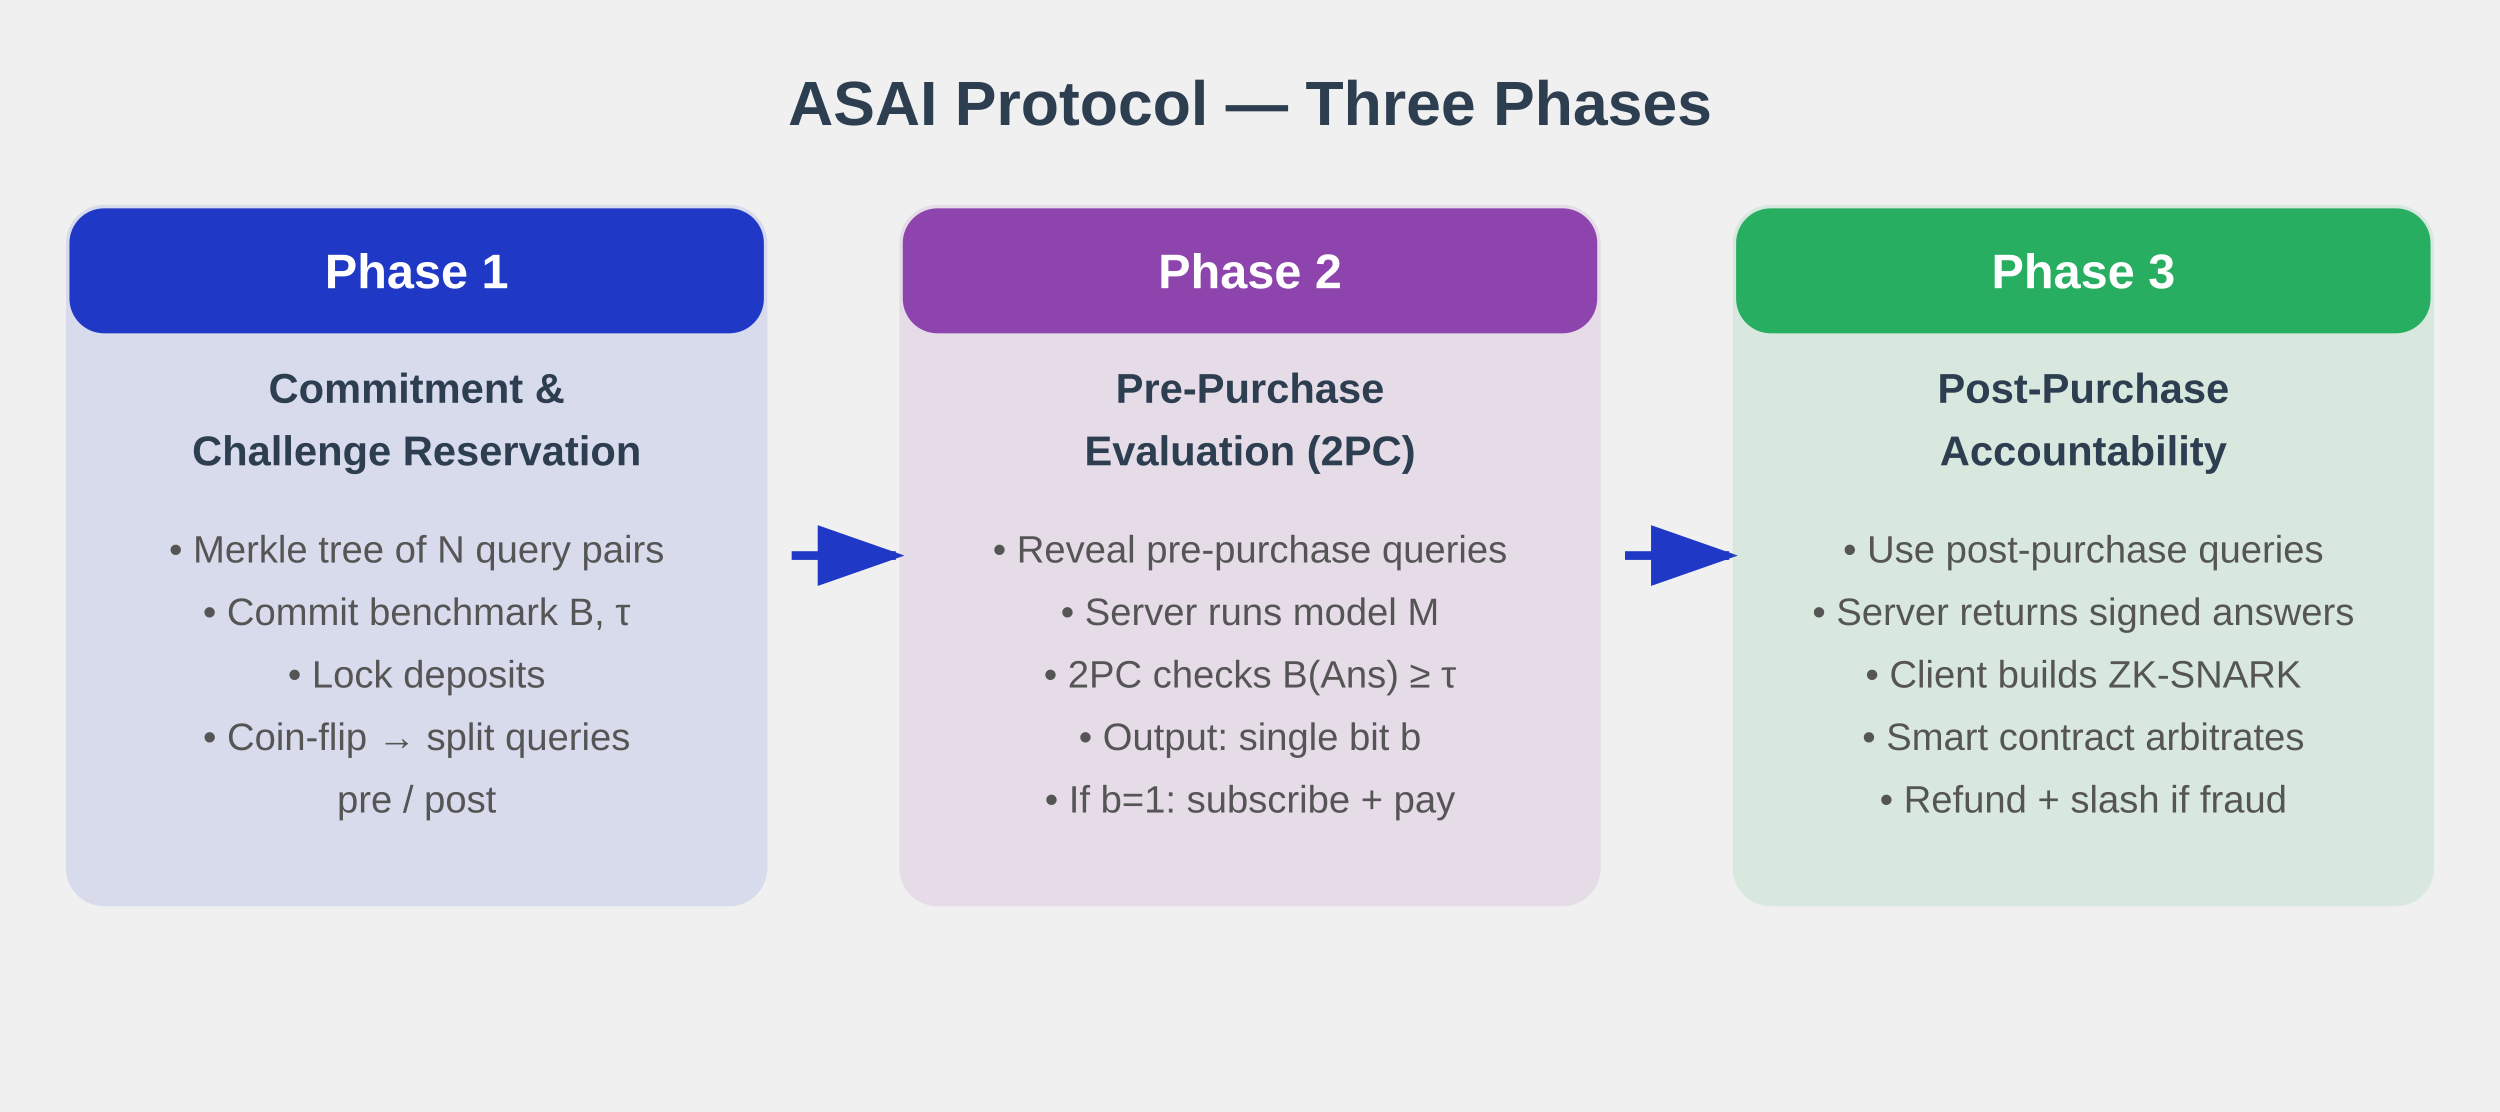
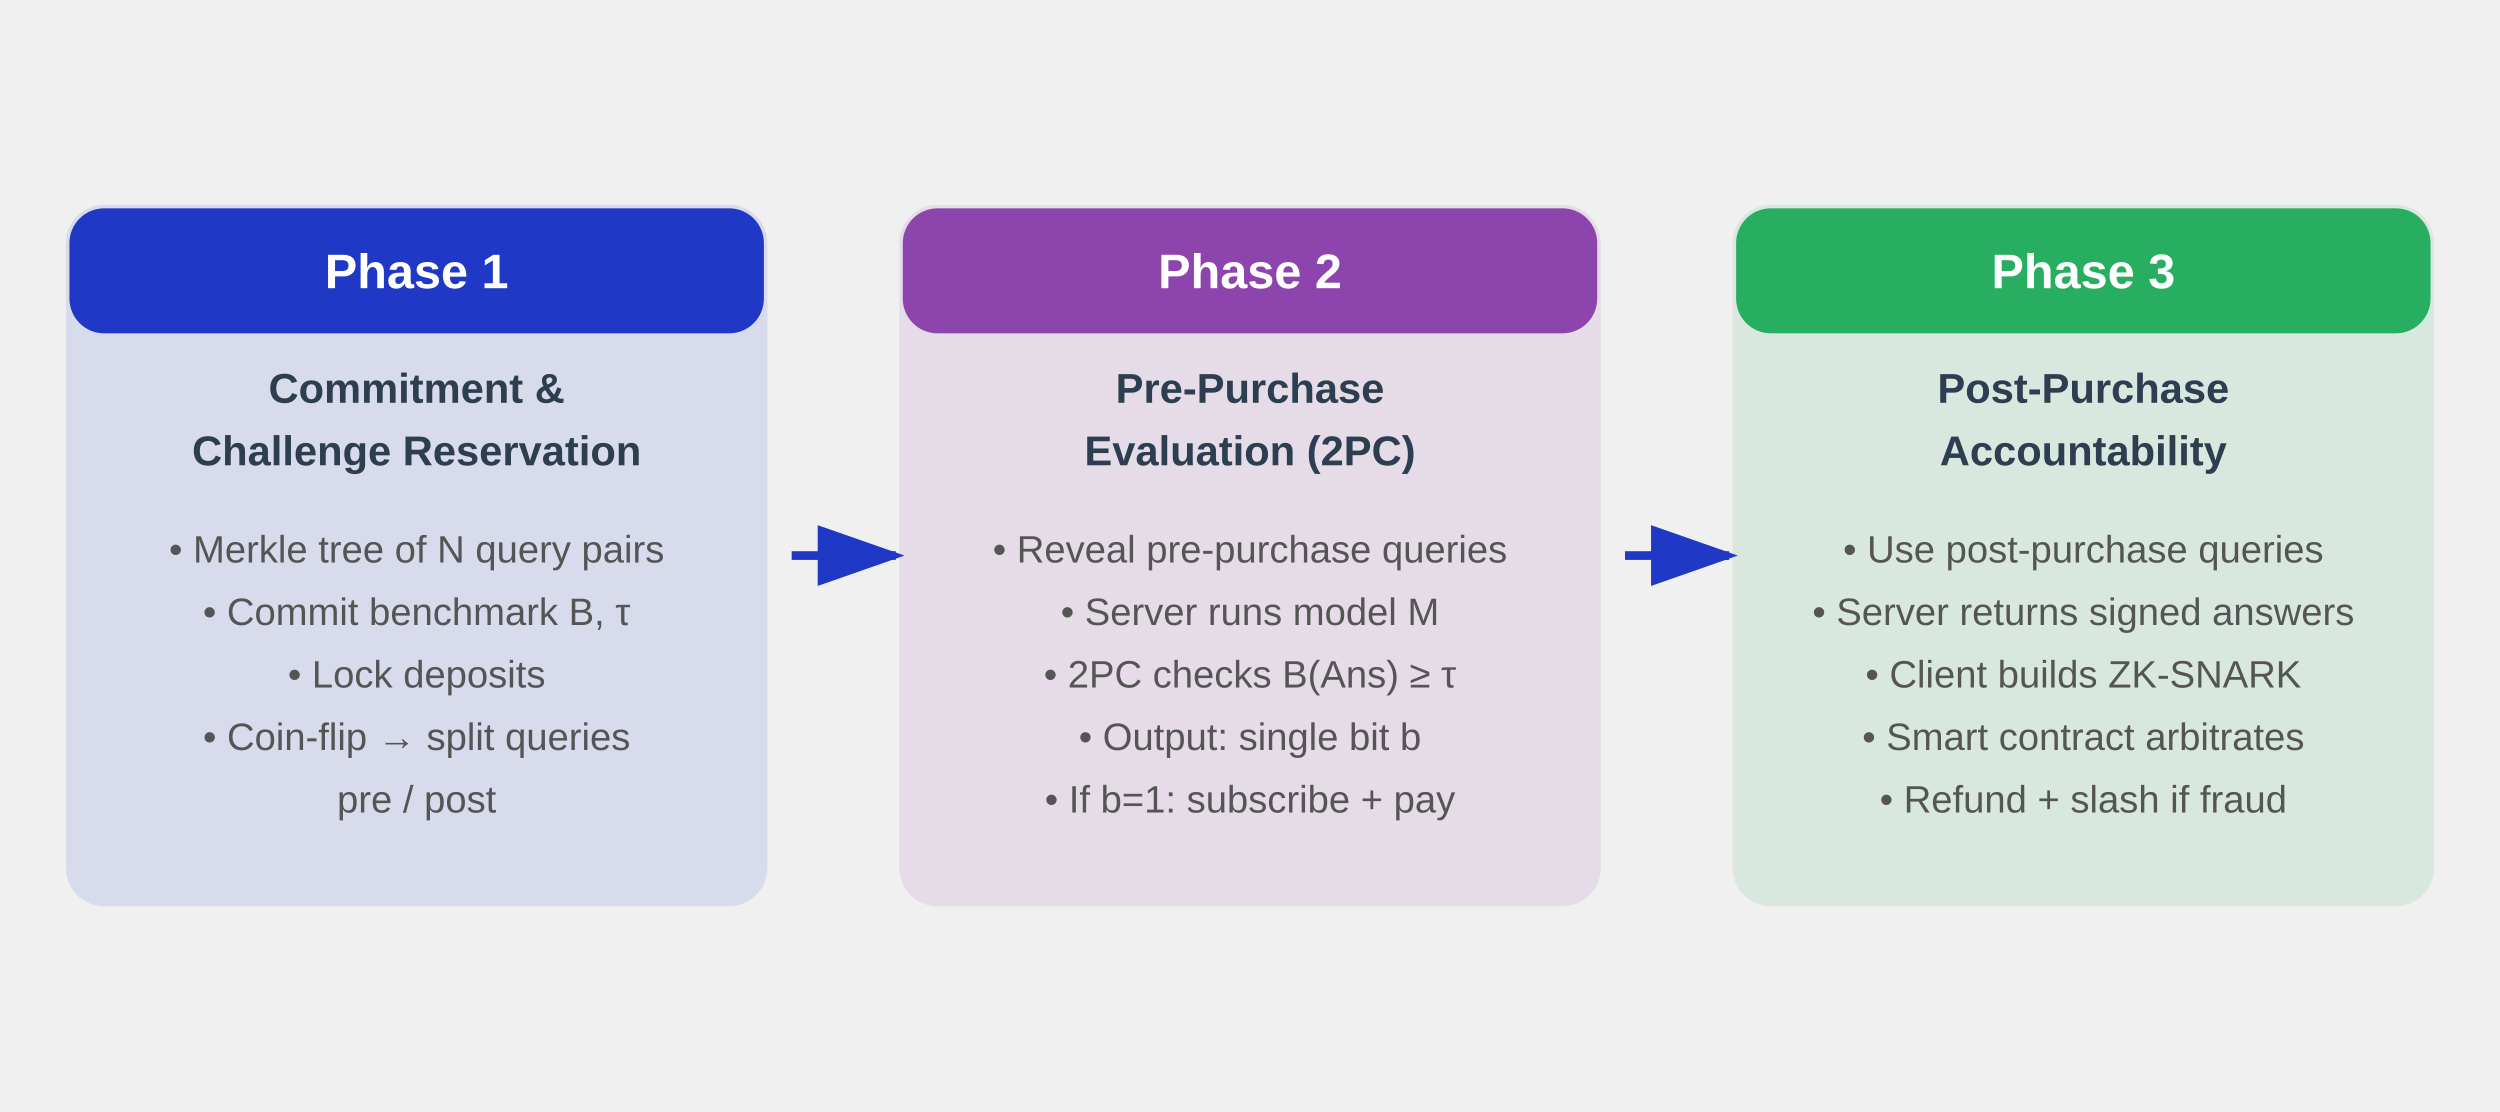
- <svg xmlns="http://www.w3.org/2000/svg" viewBox="0 0 720 320" width="720" height="320">
-   <defs>
+ <svg xmlns="http://www.w3.org/2000/svg" viewBox="0 0 720 320" width="720" height="320" version="1.1" id="svg26">
+   <defs id="defs1">
    <marker id="arph" markerWidth="10" markerHeight="7" refX="9" refY="3.5" orient="auto">
-       <polygon points="0 0, 10 3.5, 0 7" fill="#1f38c5" />
+       <polygon points="0 0, 10 3.5, 0 7" fill="#1f38c5" id="polygon1" />
    </marker>
  </defs>
-   <rect x="20" y="60" width="200" height="200" rx="10" fill="#1f38c5" opacity="0.12" stroke="#1f38c5" stroke-width="2" />
-   <rect x="20" y="60" width="200" height="36" rx="10" fill="#1f38c5" />
-   <text x="120" y="83" text-anchor="middle" font-family="Arial" font-size="14" font-weight="bold" fill="white">Phase 1</text>
-   <text x="120" y="116" text-anchor="middle" font-family="Arial" font-size="12" font-weight="bold" fill="#2c3e50">Commitment &amp;</text>
-   <text x="120" y="134" text-anchor="middle" font-family="Arial" font-size="12" font-weight="bold" fill="#2c3e50">Challenge Reservation</text>
-   <text x="120" y="162" text-anchor="middle" font-family="Arial" font-size="11" fill="#555">• Merkle tree of N query pairs</text>
-   <text x="120" y="180" text-anchor="middle" font-family="Arial" font-size="11" fill="#555">• Commit benchmark B, τ</text>
-   <text x="120" y="198" text-anchor="middle" font-family="Arial" font-size="11" fill="#555">• Lock deposits</text>
-   <text x="120" y="216" text-anchor="middle" font-family="Arial" font-size="11" fill="#555">• Coin-flip → split queries</text>
-   <text x="120" y="234" text-anchor="middle" font-family="Arial" font-size="11" fill="#555">  pre / post</text>
-   <line x1="228" y1="160" x2="258" y2="160" stroke="#1f38c5" stroke-width="2.5" marker-end="url(#arph)" />
-   <rect x="260" y="60" width="200" height="200" rx="10" fill="#8e44ad" opacity="0.12" stroke="#8e44ad" stroke-width="2" />
-   <rect x="260" y="60" width="200" height="36" rx="10" fill="#8e44ad" />
-   <text x="360" y="83" text-anchor="middle" font-family="Arial" font-size="14" font-weight="bold" fill="white">Phase 2</text>
-   <text x="360" y="116" text-anchor="middle" font-family="Arial" font-size="12" font-weight="bold" fill="#2c3e50">Pre-Purchase</text>
-   <text x="360" y="134" text-anchor="middle" font-family="Arial" font-size="12" font-weight="bold" fill="#2c3e50">Evaluation (2PC)</text>
-   <text x="360" y="162" text-anchor="middle" font-family="Arial" font-size="11" fill="#555">• Reveal pre-purchase queries</text>
-   <text x="360" y="180" text-anchor="middle" font-family="Arial" font-size="11" fill="#555">• Server runs model M</text>
-   <text x="360" y="198" text-anchor="middle" font-family="Arial" font-size="11" fill="#555">• 2PC checks B(Ans) ≥ τ</text>
-   <text x="360" y="216" text-anchor="middle" font-family="Arial" font-size="11" fill="#555">• Output: single bit b</text>
-   <text x="360" y="234" text-anchor="middle" font-family="Arial" font-size="11" fill="#555">• If b=1: subscribe + pay</text>
-   <line x1="468" y1="160" x2="498" y2="160" stroke="#1f38c5" stroke-width="2.5" marker-end="url(#arph)" />
-   <rect x="500" y="60" width="200" height="200" rx="10" fill="#27ae60" opacity="0.12" stroke="#27ae60" stroke-width="2" />
-   <rect x="500" y="60" width="200" height="36" rx="10" fill="#27ae60" />
-   <text x="600" y="83" text-anchor="middle" font-family="Arial" font-size="14" font-weight="bold" fill="white">Phase 3</text>
-   <text x="600" y="116" text-anchor="middle" font-family="Arial" font-size="12" font-weight="bold" fill="#2c3e50">Post-Purchase</text>
-   <text x="600" y="134" text-anchor="middle" font-family="Arial" font-size="12" font-weight="bold" fill="#2c3e50">Accountability</text>
-   <text x="600" y="162" text-anchor="middle" font-family="Arial" font-size="11" fill="#555">• Use post-purchase queries</text>
-   <text x="600" y="180" text-anchor="middle" font-family="Arial" font-size="11" fill="#555">• Server returns signed answers</text>
-   <text x="600" y="198" text-anchor="middle" font-family="Arial" font-size="11" fill="#555">• Client builds ZK-SNARK</text>
-   <text x="600" y="216" text-anchor="middle" font-family="Arial" font-size="11" fill="#555">• Smart contract arbitrates</text>
-   <text x="600" y="234" text-anchor="middle" font-family="Arial" font-size="11" fill="#555">• Refund + slash if fraud</text>
-   <text x="360" y="36" text-anchor="middle" font-family="Arial" font-size="18" font-weight="bold" fill="#2c3e50">ASAI Protocol — Three Phases</text>
+   <rect x="20" y="60" width="200" height="200" rx="10" fill="#1f38c5" opacity="0.12" stroke="#1f38c5" stroke-width="2" id="rect1" />
+   <rect x="20" y="60" width="200" height="36" rx="10" fill="#1f38c5" id="rect2" />
+   <text x="120" y="83" text-anchor="middle" font-family="Arial" font-size="14" font-weight="bold" fill="white" id="text2">Phase 1</text>
+   <text x="120" y="116" text-anchor="middle" font-family="Arial" font-size="12" font-weight="bold" fill="#2c3e50" id="text3">Commitment &amp;</text>
+   <text x="120" y="134" text-anchor="middle" font-family="Arial" font-size="12" font-weight="bold" fill="#2c3e50" id="text4">Challenge Reservation</text>
+   <text x="120" y="162" text-anchor="middle" font-family="Arial" font-size="11" fill="#555" id="text5">• Merkle tree of N query pairs</text>
+   <text x="120" y="180" text-anchor="middle" font-family="Arial" font-size="11" fill="#555" id="text6">• Commit benchmark B, τ</text>
+   <text x="120" y="198" text-anchor="middle" font-family="Arial" font-size="11" fill="#555" id="text7">• Lock deposits</text>
+   <text x="120" y="216" text-anchor="middle" font-family="Arial" font-size="11" fill="#555" id="text8">• Coin-flip → split queries</text>
+   <text x="120" y="234" text-anchor="middle" font-family="Arial" font-size="11" fill="#555" id="text9">  pre / post</text>
+   <line x1="228" y1="160" x2="258" y2="160" stroke="#1f38c5" stroke-width="2.5" marker-end="url(#arph)" id="line9" />
+   <rect x="260" y="60" width="200" height="200" rx="10" fill="#8e44ad" opacity="0.12" stroke="#8e44ad" stroke-width="2" id="rect9" />
+   <rect x="260" y="60" width="200" height="36" rx="10" fill="#8e44ad" id="rect10" />
+   <text x="360" y="83" text-anchor="middle" font-family="Arial" font-size="14" font-weight="bold" fill="white" id="text10">Phase 2</text>
+   <text x="360" y="116" text-anchor="middle" font-family="Arial" font-size="12" font-weight="bold" fill="#2c3e50" id="text11">Pre-Purchase</text>
+   <text x="360" y="134" text-anchor="middle" font-family="Arial" font-size="12" font-weight="bold" fill="#2c3e50" id="text12">Evaluation (2PC)</text>
+   <text x="360" y="162" text-anchor="middle" font-family="Arial" font-size="11" fill="#555" id="text13">• Reveal pre-purchase queries</text>
+   <text x="360" y="180" text-anchor="middle" font-family="Arial" font-size="11" fill="#555" id="text14">• Server runs model M</text>
+   <text x="360" y="198" text-anchor="middle" font-family="Arial" font-size="11" fill="#555" id="text15">• 2PC checks B(Ans) ≥ τ</text>
+   <text x="360" y="216" text-anchor="middle" font-family="Arial" font-size="11" fill="#555" id="text16">• Output: single bit b</text>
+   <text x="360" y="234" text-anchor="middle" font-family="Arial" font-size="11" fill="#555" id="text17">• If b=1: subscribe + pay</text>
+   <line x1="468" y1="160" x2="498" y2="160" stroke="#1f38c5" stroke-width="2.5" marker-end="url(#arph)" id="line17" />
+   <rect x="500" y="60" width="200" height="200" rx="10" fill="#27ae60" opacity="0.12" stroke="#27ae60" stroke-width="2" id="rect17" />
+   <rect x="500" y="60" width="200" height="36" rx="10" fill="#27ae60" id="rect18" />
+   <text x="600" y="83" text-anchor="middle" font-family="Arial" font-size="14" font-weight="bold" fill="white" id="text18">Phase 3</text>
+   <text x="600" y="116" text-anchor="middle" font-family="Arial" font-size="12" font-weight="bold" fill="#2c3e50" id="text19">Post-Purchase</text>
+   <text x="600" y="134" text-anchor="middle" font-family="Arial" font-size="12" font-weight="bold" fill="#2c3e50" id="text20">Accountability</text>
+   <text x="600" y="162" text-anchor="middle" font-family="Arial" font-size="11" fill="#555" id="text21">• Use post-purchase queries</text>
+   <text x="600" y="180" text-anchor="middle" font-family="Arial" font-size="11" fill="#555" id="text22">• Server returns signed answers</text>
+   <text x="600" y="198" text-anchor="middle" font-family="Arial" font-size="11" fill="#555" id="text23">• Client builds ZK-SNARK</text>
+   <text x="600" y="216" text-anchor="middle" font-family="Arial" font-size="11" fill="#555" id="text24">• Smart contract arbitrates</text>
+   <text x="600" y="234" text-anchor="middle" font-family="Arial" font-size="11" fill="#555" id="text25">• Refund + slash if fraud</text>
</svg>
